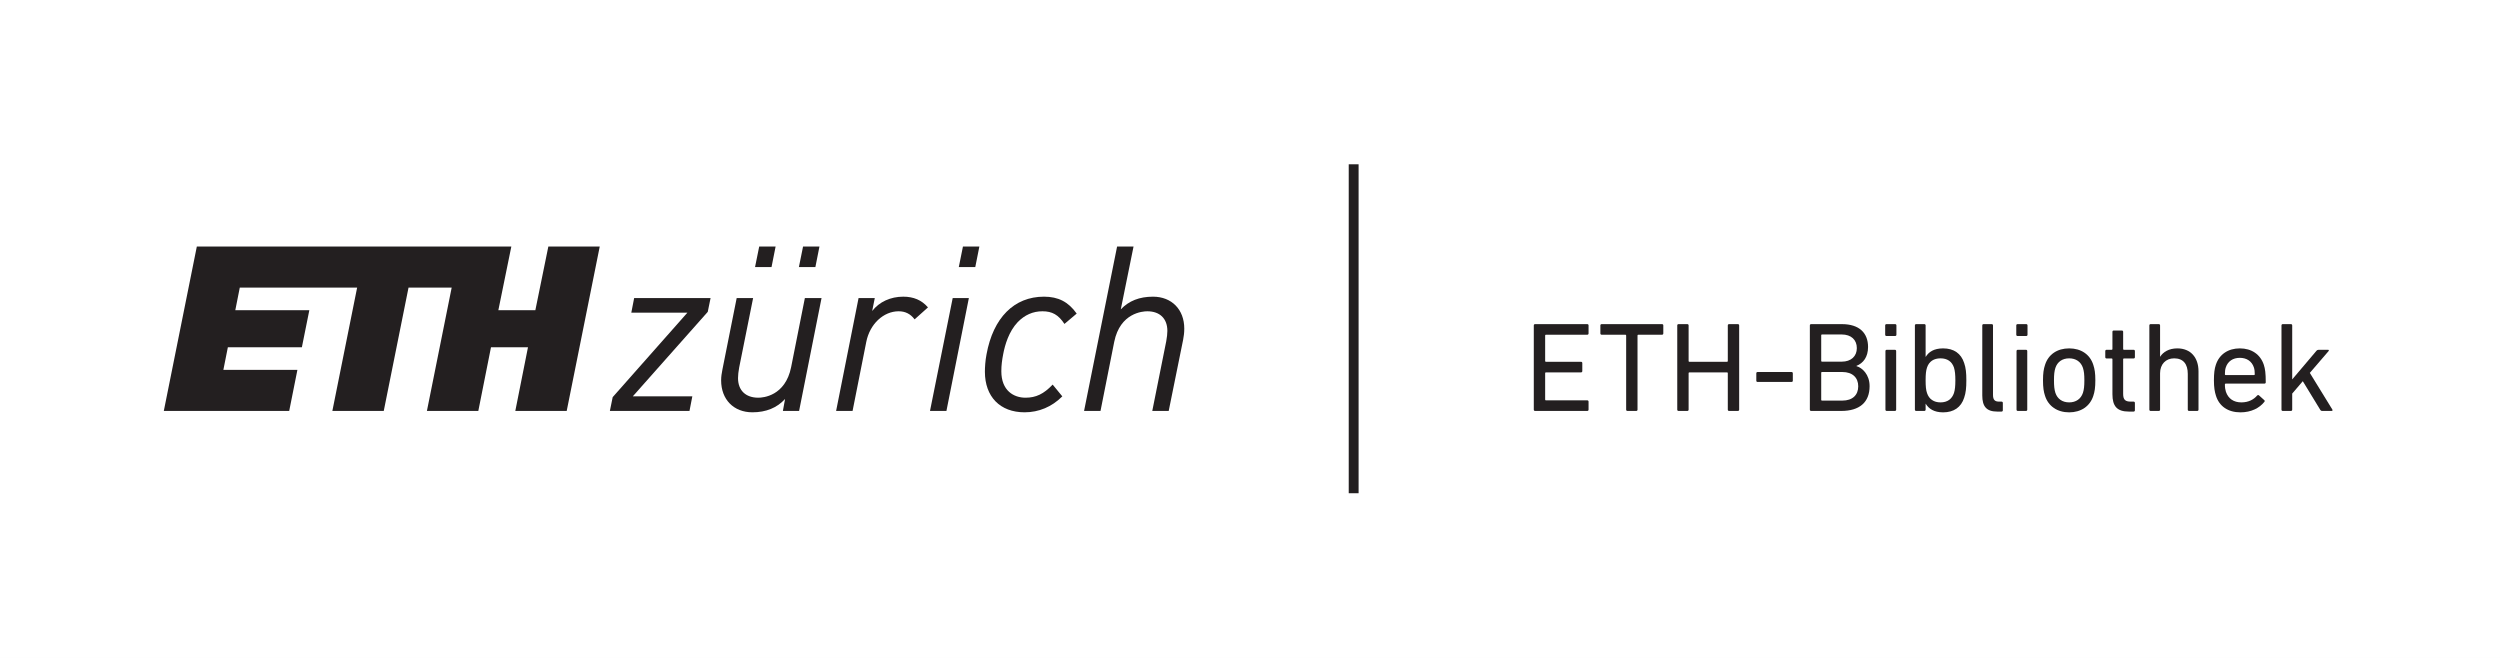
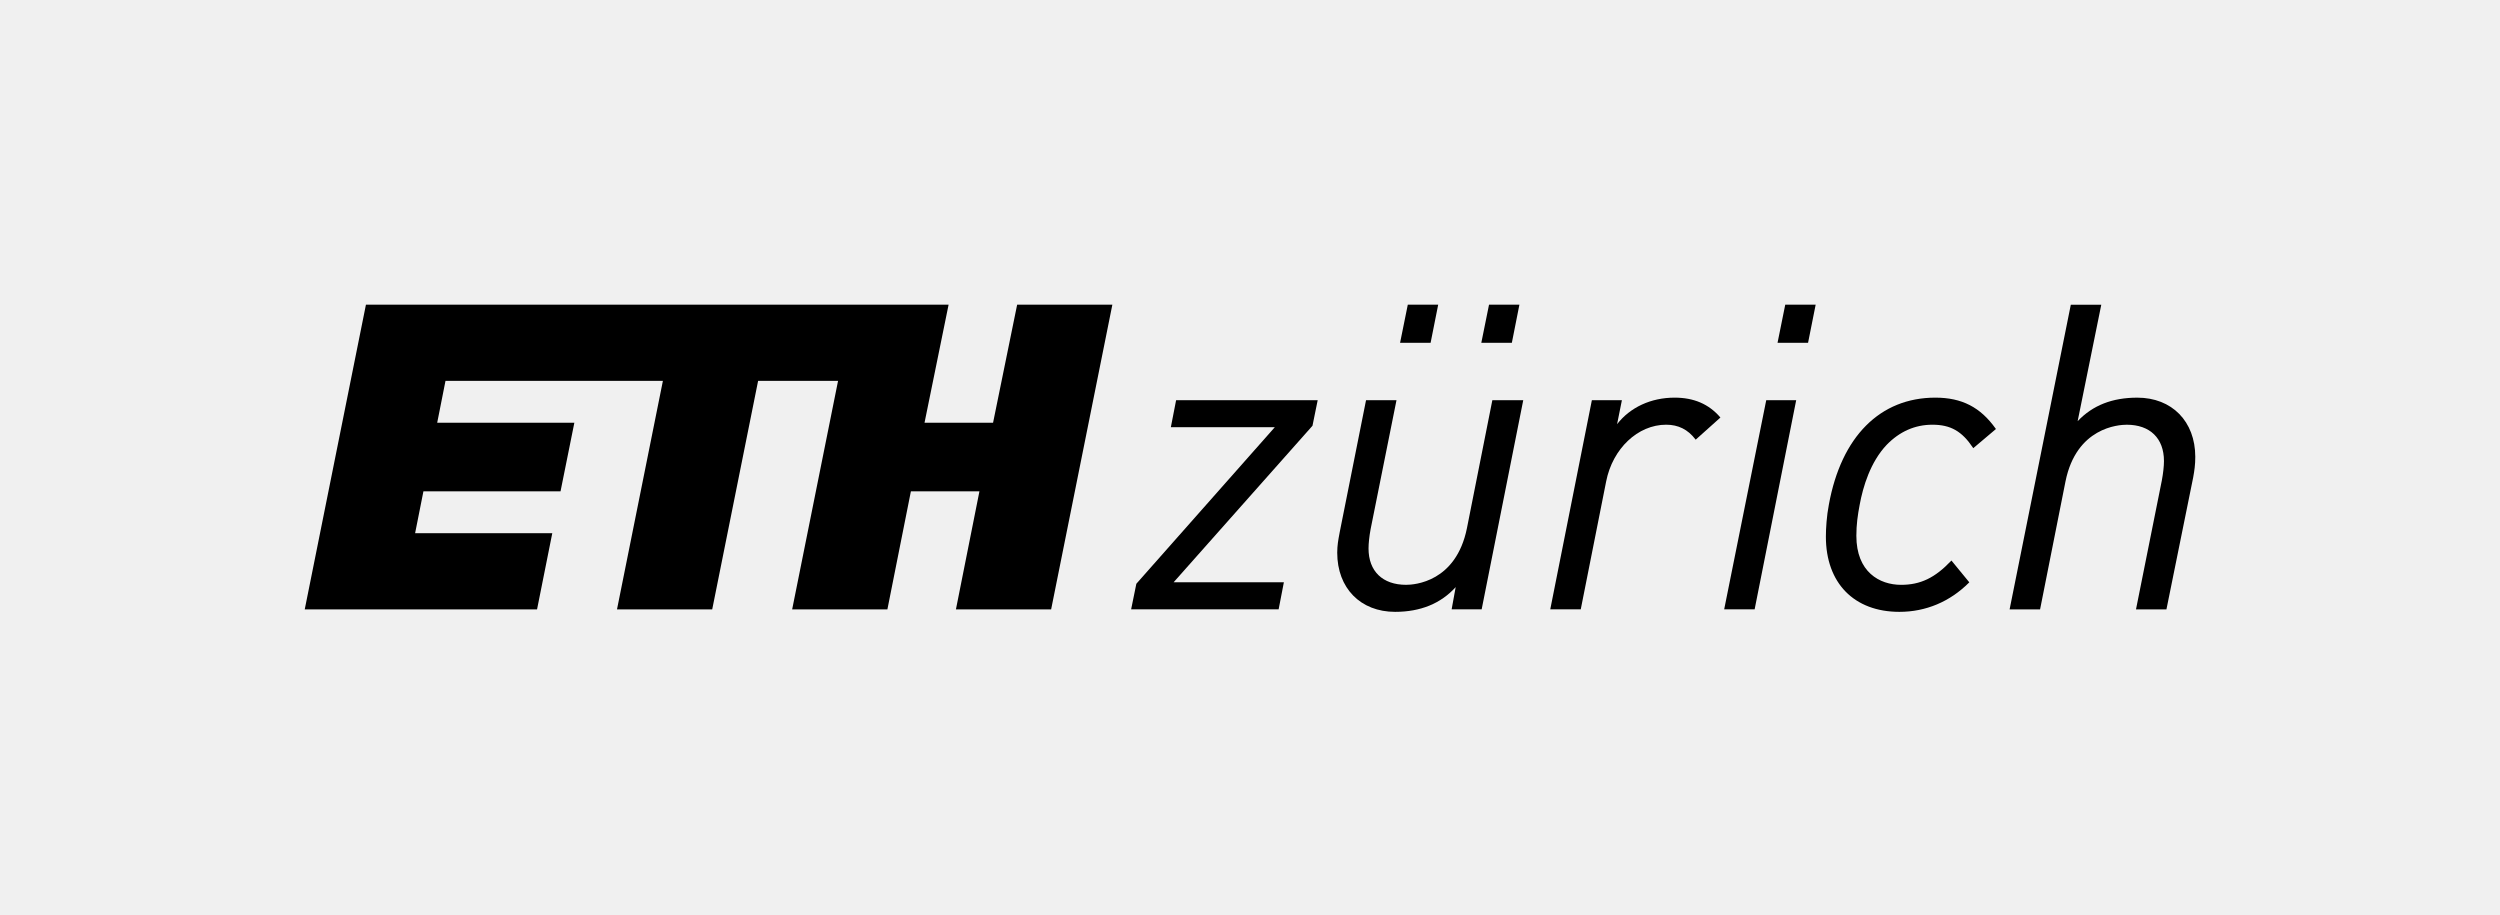
- <svg xmlns="http://www.w3.org/2000/svg" version="1.1" id="svg2" width="574.493" height="151.187" viewBox="0 0 574.493 151.187">
-   <defs id="defs6" />
-   <g id="g8" transform="matrix(1.333333,0,0,-1.333333,0,151.1867)">
-     <g id="g10" transform="scale(0.1)">
-       <path d="M 4308.66,0 H -0.004 V 1133.86 H 4308.66 V 0" style="fill:#ffffff;fill-opacity:1;fill-rule:nonzero;stroke:none" id="path12" />
-       <path d="m 2643.46,573.074 c 0,1.317 0.88,2.196 2.2,2.196 h 89.99 c 1.32,0 2.2,-0.879 2.2,-2.196 v -13.863 c 0,-1.316 -0.88,-2.203 -2.2,-2.203 h -71.29 c -0.88,0 -1.32,-0.438 -1.32,-1.317 v -44.007 c 0,-0.879 0.44,-1.321 1.32,-1.321 h 60.51 c 1.31,0 2.19,-0.879 2.19,-2.203 v -13.855 c 0,-1.325 -0.88,-2.203 -2.19,-2.203 h -60.51 c -0.88,0 -1.32,-0.442 -1.32,-1.325 v -45.543 c 0,-0.882 0.44,-1.32 1.32,-1.32 h 71.29 c 1.32,0 2.2,-0.879 2.2,-2.199 v -13.86 c 0,-1.324 -0.88,-2.203 -2.2,-2.203 h -89.99 c -1.32,0 -2.2,0.879 -2.2,2.203 v 145.219" style="fill:#231f20;fill-opacity:1;fill-rule:nonzero;stroke:none" id="path14" />
-       <path d="m 2804.85,425.652 c -1.32,0 -2.2,0.879 -2.2,2.203 v 127.836 c 0,0.879 -0.44,1.317 -1.32,1.317 h -40.93 c -1.32,0 -2.19,0.887 -2.19,2.203 v 13.863 c 0,1.317 0.87,2.196 2.19,2.196 h 104.08 c 1.31,0 2.2,-0.879 2.2,-2.196 v -13.863 c 0,-1.316 -0.89,-2.203 -2.2,-2.203 h -40.93 c -0.88,0 -1.32,-0.438 -1.32,-1.317 V 427.855 c 0,-1.324 -0.88,-2.203 -2.2,-2.203 h -15.18" style="fill:#231f20;fill-opacity:1;fill-rule:nonzero;stroke:none" id="path16" />
-       <path d="m 2890.71,573.074 c 0,1.317 0.87,2.196 2.19,2.196 h 15.19 c 1.32,0 2.2,-0.879 2.2,-2.196 v -61.39 c 0,-0.879 0.44,-1.321 1.31,-1.321 h 64.92 c 0.88,0 1.31,0.442 1.31,1.321 v 61.39 c 0,1.317 0.88,2.196 2.2,2.196 h 15.19 c 1.32,0 2.19,-0.879 2.19,-2.196 V 427.855 c 0,-1.324 -0.87,-2.203 -2.19,-2.203 h -15.19 c -1.32,0 -2.2,0.879 -2.2,2.203 v 62.922 c 0,0.883 -0.43,1.325 -1.31,1.325 h -64.92 c -0.87,0 -1.31,-0.442 -1.31,-1.325 v -62.922 c 0,-1.324 -0.88,-2.203 -2.2,-2.203 h -15.19 c -1.32,0 -2.19,0.879 -2.19,2.203 v 145.219" style="fill:#231f20;fill-opacity:1;fill-rule:nonzero;stroke:none" id="path18" />
-       <path d="m 3026.96,477.801 v 12.758 c 0,1.324 0.87,2.203 2.19,2.203 h 58.54 c 1.32,0 2.2,-0.879 2.2,-2.203 v -12.758 c 0,-1.324 -0.88,-2.203 -2.2,-2.203 h -58.54 c -1.32,0 -2.19,0.879 -2.19,2.203" style="fill:#231f20;fill-opacity:1;fill-rule:nonzero;stroke:none" id="path20" />
-       <path d="m 3140.14,443.473 h 34.99 c 17.82,0 27.5,9.683 27.5,24.644 0,14.742 -9.68,24.645 -27.5,24.645 h -34.99 c -0.88,0 -1.32,-0.442 -1.32,-1.321 v -46.648 c 0,-0.879 0.44,-1.32 1.32,-1.32 z m 33.89,67.109 c 16.5,0 26.18,9.465 26.18,23.324 0,14.305 -9.68,23.543 -26.18,23.543 h -33.89 c -0.88,0 -1.32,-0.441 -1.32,-1.32 v -44.227 c 0,-0.879 0.44,-1.32 1.32,-1.32 z m -54.79,62.492 c 0,1.317 0.88,2.196 2.2,2.196 h 53.03 c 30.14,0 45.1,-15.399 45.1,-39.383 0,-17.383 -8.36,-27.946 -20.02,-32.567 v -0.437 c 10.12,-2.86 22.66,-14.524 22.66,-34.547 0,-27.941 -17.6,-42.684 -48.85,-42.684 h -51.92 c -1.32,0 -2.2,0.879 -2.2,2.203 v 145.219" style="fill:#231f20;fill-opacity:1;fill-rule:nonzero;stroke:none" id="path22" />
-       <path d="m 3251.72,425.652 c -1.32,0 -2.2,0.879 -2.2,2.203 v 100.989 c 0,1.324 0.88,2.203 2.2,2.203 h 14.08 c 1.32,0 2.2,-0.879 2.2,-2.203 V 427.855 c 0,-1.324 -0.88,-2.203 -2.2,-2.203 z m -0.44,129.161 c -1.32,0 -2.21,0.878 -2.21,2.195 v 16.066 c 0,1.317 0.89,2.196 2.21,2.196 h 14.96 c 1.32,0 2.2,-0.879 2.2,-2.196 v -16.066 c 0,-1.317 -0.88,-2.195 -2.2,-2.195 h -14.96" style="fill:#231f20;fill-opacity:1;fill-rule:nonzero;stroke:none" id="path24" />
-       <path d="m 3367.61,456.457 c 1.76,5.496 2.42,12.32 2.42,22.004 0,9.461 -0.66,16.281 -2.42,22 -3.52,10.344 -11.45,15.844 -23.11,15.844 -11.66,0 -19.79,-5.282 -23.32,-15.844 -1.75,-5.277 -2.42,-11.441 -2.42,-22 0,-10.563 0.67,-16.945 2.42,-22.004 3.53,-10.562 11.66,-16.062 23.32,-16.062 11.66,0 19.59,5.718 23.11,16.062 z m -65.13,-30.805 c -1.32,0 -2.19,0.879 -2.19,2.203 v 145.219 c 0,1.317 0.87,2.196 2.19,2.196 h 14.08 c 1.32,0 2.2,-0.879 2.2,-2.196 v -54.133 h 0.23 c 5.06,8.368 14.08,14.528 29.92,14.528 18.26,0 31.02,-8.582 36.31,-25.309 2.86,-8.359 3.74,-16.719 3.74,-29.699 0,-13.203 -0.88,-21.563 -3.74,-29.93 -5.29,-16.718 -18.05,-25.301 -36.31,-25.301 -15.84,0 -24.86,6.379 -29.92,14.747 h -0.23 v -10.122 c 0,-1.324 -0.88,-2.203 -2.2,-2.203 h -14.08" style="fill:#231f20;fill-opacity:1;fill-rule:nonzero;stroke:none" id="path26" />
-       <path d="m 3442.16,424.555 c -18.49,0 -25.74,8.797 -25.74,27.722 v 120.797 c 0,1.317 0.88,2.196 2.2,2.196 h 14.08 c 1.32,0 2.2,-0.879 2.2,-2.196 V 453.375 c 0,-8.805 3.3,-11.66 10.56,-11.66 h 4.18 c 1.32,0 2.2,-0.883 2.2,-2.199 V 426.75 c 0,-1.316 -0.88,-2.195 -2.2,-2.195 h -7.48" style="fill:#231f20;fill-opacity:1;fill-rule:nonzero;stroke:none" id="path28" />
-       <path d="m 3477.66,425.652 c -1.32,0 -2.2,0.879 -2.2,2.203 v 100.989 c 0,1.324 0.88,2.203 2.2,2.203 h 14.08 c 1.32,0 2.2,-0.879 2.2,-2.203 V 427.855 c 0,-1.324 -0.88,-2.203 -2.2,-2.203 z m -0.44,129.161 c -1.32,0 -2.21,0.878 -2.21,2.195 v 16.066 c 0,1.317 0.89,2.196 2.21,2.196 h 14.96 c 1.32,0 2.2,-0.879 2.2,-2.196 v -16.066 c 0,-1.317 -0.88,-2.195 -2.2,-2.195 h -14.96" style="fill:#231f20;fill-opacity:1;fill-rule:nonzero;stroke:none" id="path30" />
-       <path d="m 3589.93,456.898 c 1.77,5.715 2.43,11.438 2.43,21.563 0,10.121 -0.66,15.617 -2.43,21.34 -3.51,10.562 -12.1,16.504 -23.76,16.504 -11.66,0 -20.24,-5.942 -23.76,-16.504 -1.76,-5.723 -2.42,-11.219 -2.42,-21.34 0,-10.125 0.66,-15.848 2.42,-21.563 3.52,-10.562 12.1,-16.503 23.76,-16.503 11.66,0 20.25,5.941 23.76,16.503 z m -65.34,-5.285 c -2.42,7.262 -3.52,14.528 -3.52,26.848 0,12.098 1.1,19.359 3.52,26.625 5.72,18.043 21.13,28.383 41.58,28.383 20.46,0 35.87,-10.34 41.59,-28.383 2.42,-7.266 3.52,-14.527 3.52,-26.625 0,-12.32 -1.1,-19.586 -3.52,-26.848 -5.72,-17.82 -21.13,-28.383 -41.59,-28.383 -20.45,0 -35.86,10.563 -41.58,28.383" style="fill:#231f20;fill-opacity:1;fill-rule:nonzero;stroke:none" id="path32" />
-       <path d="m 3669.1,424.555 c -20.45,0 -28.37,9.238 -28.37,29.922 v 60.285 c 0,0.886 -0.44,1.324 -1.32,1.324 h -8.81 c -1.32,0 -2.2,0.879 -2.2,2.195 v 10.563 c 0,1.324 0.88,2.203 2.2,2.203 h 8.81 c 0.88,0 1.32,0.441 1.32,1.316 v 29.707 c 0,1.321 0.87,2.2 2.19,2.2 H 3657 c 1.32,0 2.21,-0.879 2.21,-2.2 v -29.707 c 0,-0.875 0.44,-1.316 1.32,-1.316 h 16.72 c 1.32,0 2.2,-0.879 2.2,-2.203 v -10.563 c 0,-1.316 -0.88,-2.195 -2.2,-2.195 h -16.72 c -0.88,0 -1.32,-0.438 -1.32,-1.324 v -59.629 c 0,-10.563 3.96,-13.418 13.42,-13.418 h 4.62 c 1.32,0 2.2,-0.883 2.2,-2.199 V 426.75 c 0,-1.316 -0.88,-2.195 -2.2,-2.195 h -8.15" style="fill:#231f20;fill-opacity:1;fill-rule:nonzero;stroke:none" id="path34" />
-       <path d="m 3772.8,425.652 c -1.32,0 -2.21,0.879 -2.21,2.203 v 61.606 c 0,16.941 -7.7,26.844 -23.54,26.844 -14.3,0 -24.21,-10.121 -24.21,-25.746 v -62.704 c 0,-1.324 -0.87,-2.203 -2.19,-2.203 h -14.09 c -1.31,0 -2.19,0.879 -2.19,2.203 v 145.219 c 0,1.317 0.88,2.196 2.19,2.196 h 14.09 c 1.32,0 2.19,-0.879 2.19,-2.196 v -53.906 h 0.23 c 5.06,8.141 15.17,14.301 29.48,14.301 22.88,0 36.52,-15.625 36.52,-39.61 v -66.004 c 0,-1.324 -0.87,-2.203 -2.19,-2.203 h -14.08" style="fill:#231f20;fill-opacity:1;fill-rule:nonzero;stroke:none" id="path36" />
-       <path d="m 3884.73,487.484 c 0.88,0 1.32,0.438 1.32,1.317 0,4.84 -0.44,8.578 -1.55,11.879 -3.51,10.562 -12.31,16.504 -24.19,16.504 -11.89,0 -20.69,-5.942 -24.2,-16.504 -1.11,-3.301 -1.55,-7.039 -1.55,-11.879 0,-0.879 0.44,-1.317 1.32,-1.317 z m -65.57,-35.652 c -2.2,6.82 -3.52,14.527 -3.52,26.629 0,12.098 1.1,20.242 3.3,26.625 5.94,18.262 21.35,28.383 41.37,28.383 20.24,0 35.42,-10.34 41.36,-28.383 2.2,-6.82 3.3,-14.082 3.3,-30.148 0,-1.317 -0.88,-2.204 -2.42,-2.204 h -66.67 c -0.88,0 -1.32,-0.437 -1.32,-1.316 0,-5.723 0.66,-9.242 1.76,-12.766 4.18,-12.097 13.64,-18.257 26.62,-18.257 12.55,0 21.35,5.062 27.07,11.664 1.1,1.097 2.2,1.316 3.3,0.437 l 9.02,-8.144 c 1.1,-0.879 1.1,-1.977 0.22,-3.079 -8.36,-10.562 -22.66,-18.043 -41.14,-18.043 -21.35,0 -36.53,10.34 -42.25,28.602" style="fill:#231f20;fill-opacity:1;fill-rule:nonzero;stroke:none" id="path38" />
-       <path d="m 4002.28,425.652 c -1.55,0 -2.64,0.661 -3.52,2.203 l -29.93,49.067 -18.26,-21.348 v -27.719 c 0,-1.324 -0.88,-2.203 -2.2,-2.203 h -14.08 c -1.32,0 -2.2,0.879 -2.2,2.203 v 145.219 c 0,1.317 0.88,2.196 2.2,2.196 h 14.08 c 1.32,0 2.2,-0.879 2.2,-2.196 v -93.078 l 41.59,49.07 c 1.32,1.543 2.41,1.981 3.96,1.981 h 16.28 c 1.32,0 1.76,-1.098 0.88,-2.203 l -32.35,-37.621 38.96,-63.368 c 0.65,-0.886 0,-2.203 -1.33,-2.203 h -16.28" style="fill:#231f20;fill-opacity:1;fill-rule:nonzero;stroke:none" id="path40" />
-       <path d="m 1363.52,501.227 c -10.12,-50.207 -48.91,-52.762 -56.59,-52.762 -21.9,0 -34.96,12.648 -34.96,33.805 0,4.828 0.7,11.398 1.93,17.988 l 23.99,119.515 0.11,0.457 h -28.34 l -24.45,-122.558 -0.32,-1.75 c -1.05,-5.535 -2.03,-10.789 -2.03,-17.602 0,-32.922 21.62,-55.015 53.86,-55.015 23.57,0 42.51,7.73 56.33,23.008 l -3.67,-20.188 -0.09,-0.477 h 27.93 l 38.61,194.125 0.08,0.457 h -28.74 l -23.65,-119.003" style="fill:#231f20;fill-opacity:1;fill-rule:nonzero;stroke:none" id="path42" />
-       <path d="m 1556.71,622.59 c -21.9,0 -41.3,-8.953 -53.51,-24.668 l 4.38,21.851 0.09,0.457 h -27.95 l -38.6,-194.105 -0.1,-0.477 h 28.37 l 23.63,119.051 c 6.04,30.563 29.51,52.719 55.82,52.719 11.3,0 20.2,-4.453 27.2,-13.59 l 0.26,-0.355 23.01,20.613 -0.23,0.293 c -10.63,12.277 -24.51,18.211 -42.37,18.211" style="fill:#231f20;fill-opacity:1;fill-rule:nonzero;stroke:none" id="path44" />
-       <path d="m 1088.15,595.551 -0.09,-0.485 h 96.7 l -128.74,-145.558 -0.07,-0.07 -4.85,-23.79 h 137.22 l 4.89,25.172 h -102.58 l 129.13,145.563 0.06,0.086 4.85,23.761 h -131.72 l -4.8,-24.679" style="fill:#231f20;fill-opacity:1;fill-rule:nonzero;stroke:none" id="path46" />
-       <path d="m 1602.92,426.125 -0.1,-0.477 h 28.33 l 38.67,194.582 h -27.86 l -39.04,-194.105" style="fill:#231f20;fill-opacity:1;fill-rule:nonzero;stroke:none" id="path48" />
-       <path d="m 1987.17,622.578 c -23.32,0 -41.52,-7.14 -55.51,-21.867 l 21.99,108.355 h -28.35 l -56.94,-283.445 h 28.34 l 23.63,119.07 c 10.14,50.184 49.27,52.723 57,52.723 21.67,0 34.61,-12.641 34.61,-33.801 0,-4.797 -0.74,-11.343 -1.98,-18 l -24.05,-119.992 h 28.32 l 24.85,122.609 c 1.2,6.516 1.99,12.02 1.99,19.333 0,32.91 -21.69,55.015 -53.9,55.015" style="fill:#231f20;fill-opacity:1;fill-rule:nonzero;stroke:none" id="path50" />
-       <path d="m 1799.28,622.59 c -51.42,0 -87.5,-36.215 -99.03,-99.36 -2.08,-10.582 -2.8,-22.41 -2.8,-29.964 0,-43.153 26.2,-69.961 68.4,-69.961 24.53,0 46.93,9.402 64.75,27.215 l 0.26,0.269 -16.35,19.938 -0.29,0.355 -0.3,-0.34 c -15.04,-15.816 -28.52,-22.277 -46.51,-22.277 -20.12,0 -41.63,11.973 -41.63,45.594 0,10.523 1.25,19.218 3.12,29.023 3.04,16.496 9.87,39.551 25.06,55.582 12.07,12.445 26.39,18.754 42.58,18.754 16.89,0 27.46,-6.012 37.76,-21.434 l 0.25,-0.382 20.79,17.578 0.3,0.246 -0.22,0.316 c -14.21,19.961 -31.53,28.848 -56.14,28.848" style="fill:#231f20;fill-opacity:1;fill-rule:nonzero;stroke:none" id="path52" />
-       <path d="m 1652.47,673.637 h 28.41 l 7.05,35.429 h -28.3 l -7.16,-35.429" style="fill:#231f20;fill-opacity:1;fill-rule:nonzero;stroke:none" id="path54" />
-       <path d="m 1376.89,673.637 h 28.41 l 7.03,35.429 h -28.27 l -7.17,-35.429" style="fill:#231f20;fill-opacity:1;fill-rule:nonzero;stroke:none" id="path56" />
-       <path d="m 1301.31,673.637 h 28.4 l 7.05,35.429 h -28.27 l -7.18,-35.429" style="fill:#231f20;fill-opacity:1;fill-rule:nonzero;stroke:none" id="path58" />
-       <path d="m 922.664,599.234 h -63.769 l 22.39,109.832 H 339.242 L 282.313,425.621 h 216.121 l 14.152,70.852 H 384.984 l 7.739,38.972 h 127.562 l 12.844,63.789 H 405.535 l 7.723,38.981 H 615.512 L 572.809,425.621 h 88.586 l 42.695,212.594 h 74.371 L 735.766,425.621 h 88.597 l 21.86,109.824 h 63.754 l -21.86,-109.824 h 88.578 l 56.955,283.445 H 945.063 L 922.664,599.234" style="fill:#231f20;fill-opacity:1;fill-rule:nonzero;stroke:none" id="path60" />
-       <path d="m 2341.51,283.82 h -17.01 v 566.93 h 17.01 V 283.82" style="fill:#231f20;fill-opacity:1;fill-rule:nonzero;stroke:none" id="path62" />
+ <svg xmlns="http://www.w3.org/2000/svg" version="1.1" id="ETH" x="0px" y="0px" width="186.066px" height="68.032px" viewBox="0 0 186.066 68.032" enable-background="new 0 0 186.066 68.032" xml:space="preserve">
+   <g>
+     <g>
+       <path d="M109.18,39.305c-0.81,4.017-3.913,4.221-4.528,4.221c-1.752,0-2.797-1.012-2.797-2.705c0-0.386,0.057-0.912,0.155-1.439    l1.919-9.562l0.008-0.037h-2.267l-1.956,9.805l-0.026,0.14c-0.084,0.443-0.163,0.863-0.163,1.408c0,2.634,1.73,4.402,4.309,4.402    c1.886,0,3.401-0.619,4.507-1.841l-0.294,1.615l-0.007,0.038h2.235l3.088-15.53l0.006-0.037h-2.299L109.18,39.305z" />
+       <path d="M124.635,29.595c-1.752,0-3.304,0.716-4.281,1.974l0.351-1.748l0.007-0.037h-2.235l-3.089,15.529l-0.007,0.038h2.269    l1.891-9.524c0.483-2.445,2.36-4.218,4.465-4.218c0.904,0,1.616,0.356,2.176,1.087l0.021,0.028l1.841-1.649l-0.019-0.023    C127.174,30.07,126.064,29.595,124.635,29.595z" />
+       <polygon points="87.149,31.759 87.143,31.797 94.878,31.797 84.579,43.442 84.574,43.448 84.186,45.351 95.164,45.351     95.554,43.337 87.348,43.337 97.679,31.692 97.684,31.685 98.071,29.784 87.534,29.784   " />
+       <polygon points="128.332,45.313 128.324,45.351 130.591,45.351 133.684,29.784 131.455,29.784   " />
+       <path d="M159.072,29.596c-1.865,0-3.321,0.571-4.44,1.75l1.759-8.668h-2.268l-4.555,22.676h2.268l1.891-9.525    c0.811-4.015,3.941-4.218,4.56-4.218c1.733,0,2.769,1.011,2.769,2.704c0,0.384-0.059,0.908-0.158,1.44l-1.924,9.6h2.266    l1.988-9.809c0.096-0.521,0.159-0.962,0.159-1.547C163.385,31.365,161.649,29.596,159.072,29.596z" />
+       <path d="M144.041,29.595c-4.113,0-7,2.897-7.923,7.949c-0.166,0.846-0.224,1.792-0.224,2.397c0,3.452,2.096,5.597,5.472,5.597    c1.963,0,3.755-0.752,5.181-2.177l0.021-0.021l-1.308-1.595l-0.023-0.028l-0.024,0.027c-1.203,1.266-2.281,1.783-3.721,1.783    c-1.609,0-3.33-0.958-3.33-3.648c0-0.842,0.1-1.538,0.249-2.322c0.243-1.32,0.79-3.164,2.005-4.447    c0.966-0.996,2.111-1.5,3.406-1.5c1.352,0,2.197,0.481,3.021,1.715l0.02,0.031l1.664-1.406l0.023-0.02l-0.018-0.025    C147.396,30.306,146.01,29.595,144.041,29.595z" />
+       <polygon points="132.296,25.512 134.568,25.512 135.133,22.677 132.869,22.677   " />
+       <polygon points="110.249,25.512 112.522,25.512 113.084,22.677 110.823,22.677   " />
+       <polygon points="104.203,25.512 106.475,25.512 107.039,22.677 104.777,22.677   " />
+     </g>
+     <g>
+       <polygon points="73.91,31.464 68.809,31.464 70.6,22.677 27.235,22.677 22.681,45.353 39.971,45.353 41.104,39.685 30.895,39.685     31.514,36.567 41.719,36.567 42.747,31.464 32.539,31.464 33.157,28.345 49.337,28.345 45.921,45.353 53.008,45.353     56.424,28.345 62.374,28.345 58.958,45.353 66.046,45.353 67.795,36.567 72.896,36.567 71.146,45.353 78.233,45.353     82.789,22.677 75.702,22.677   " />
    </g>
  </g>
</svg>
